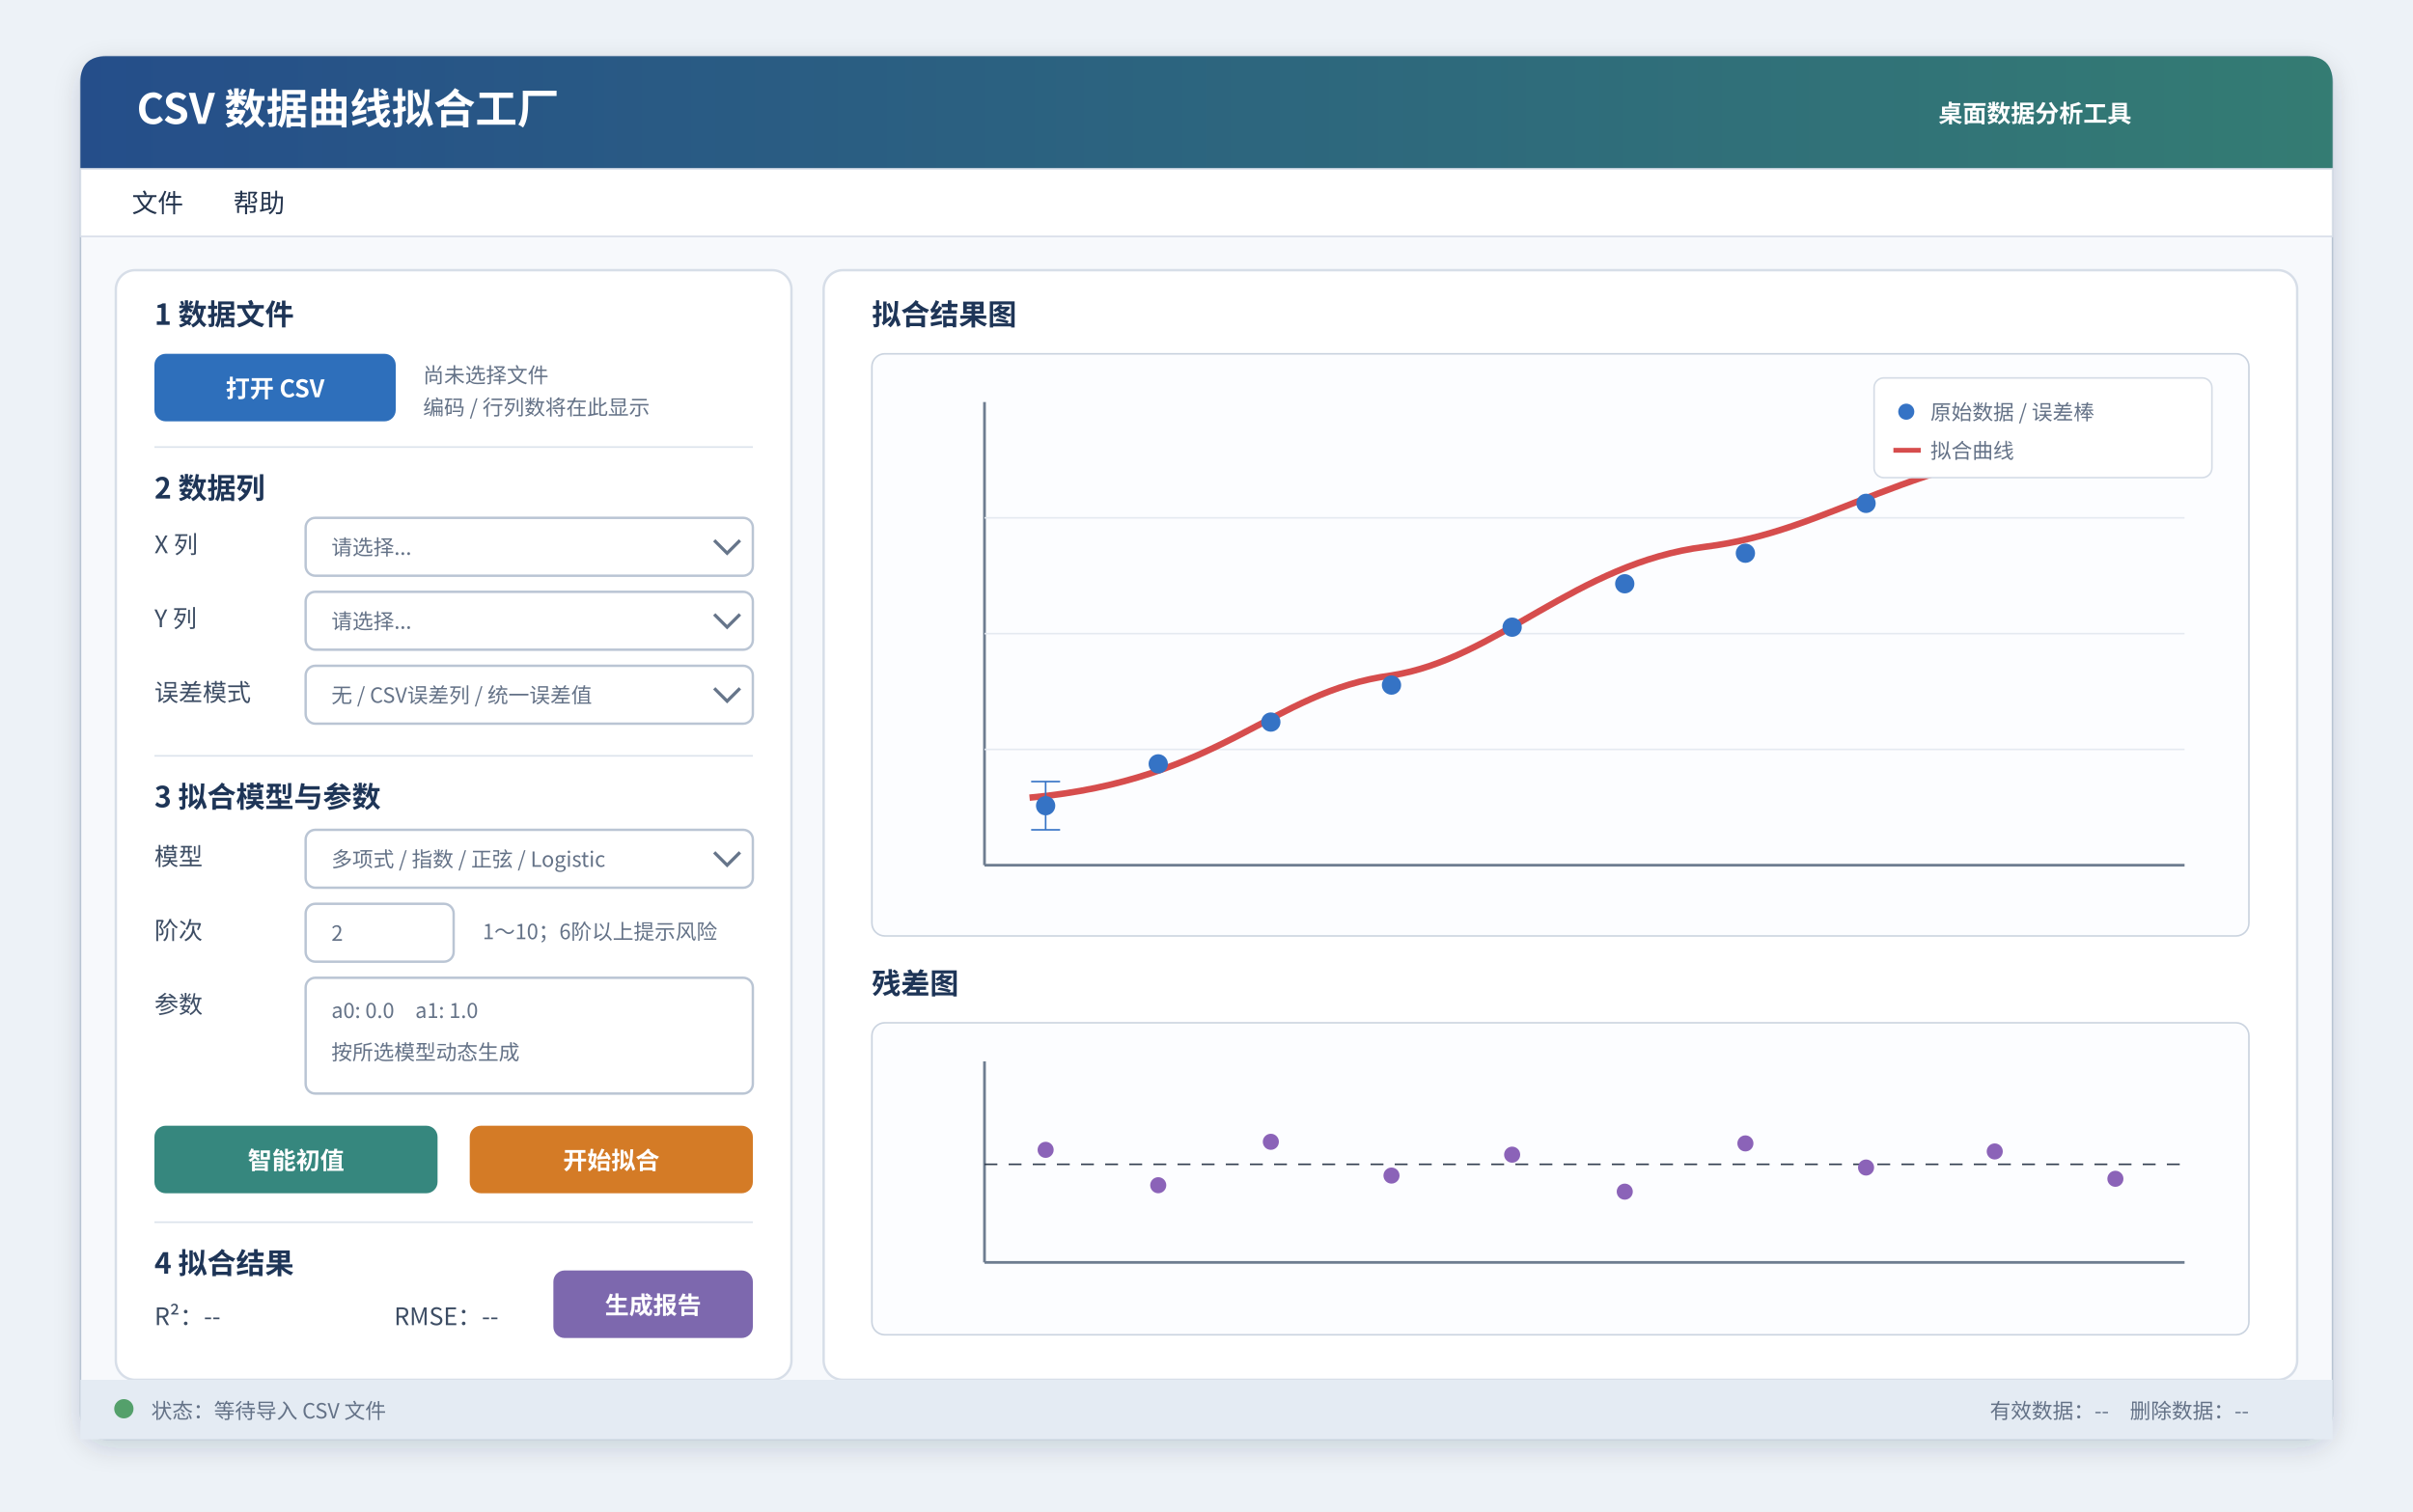
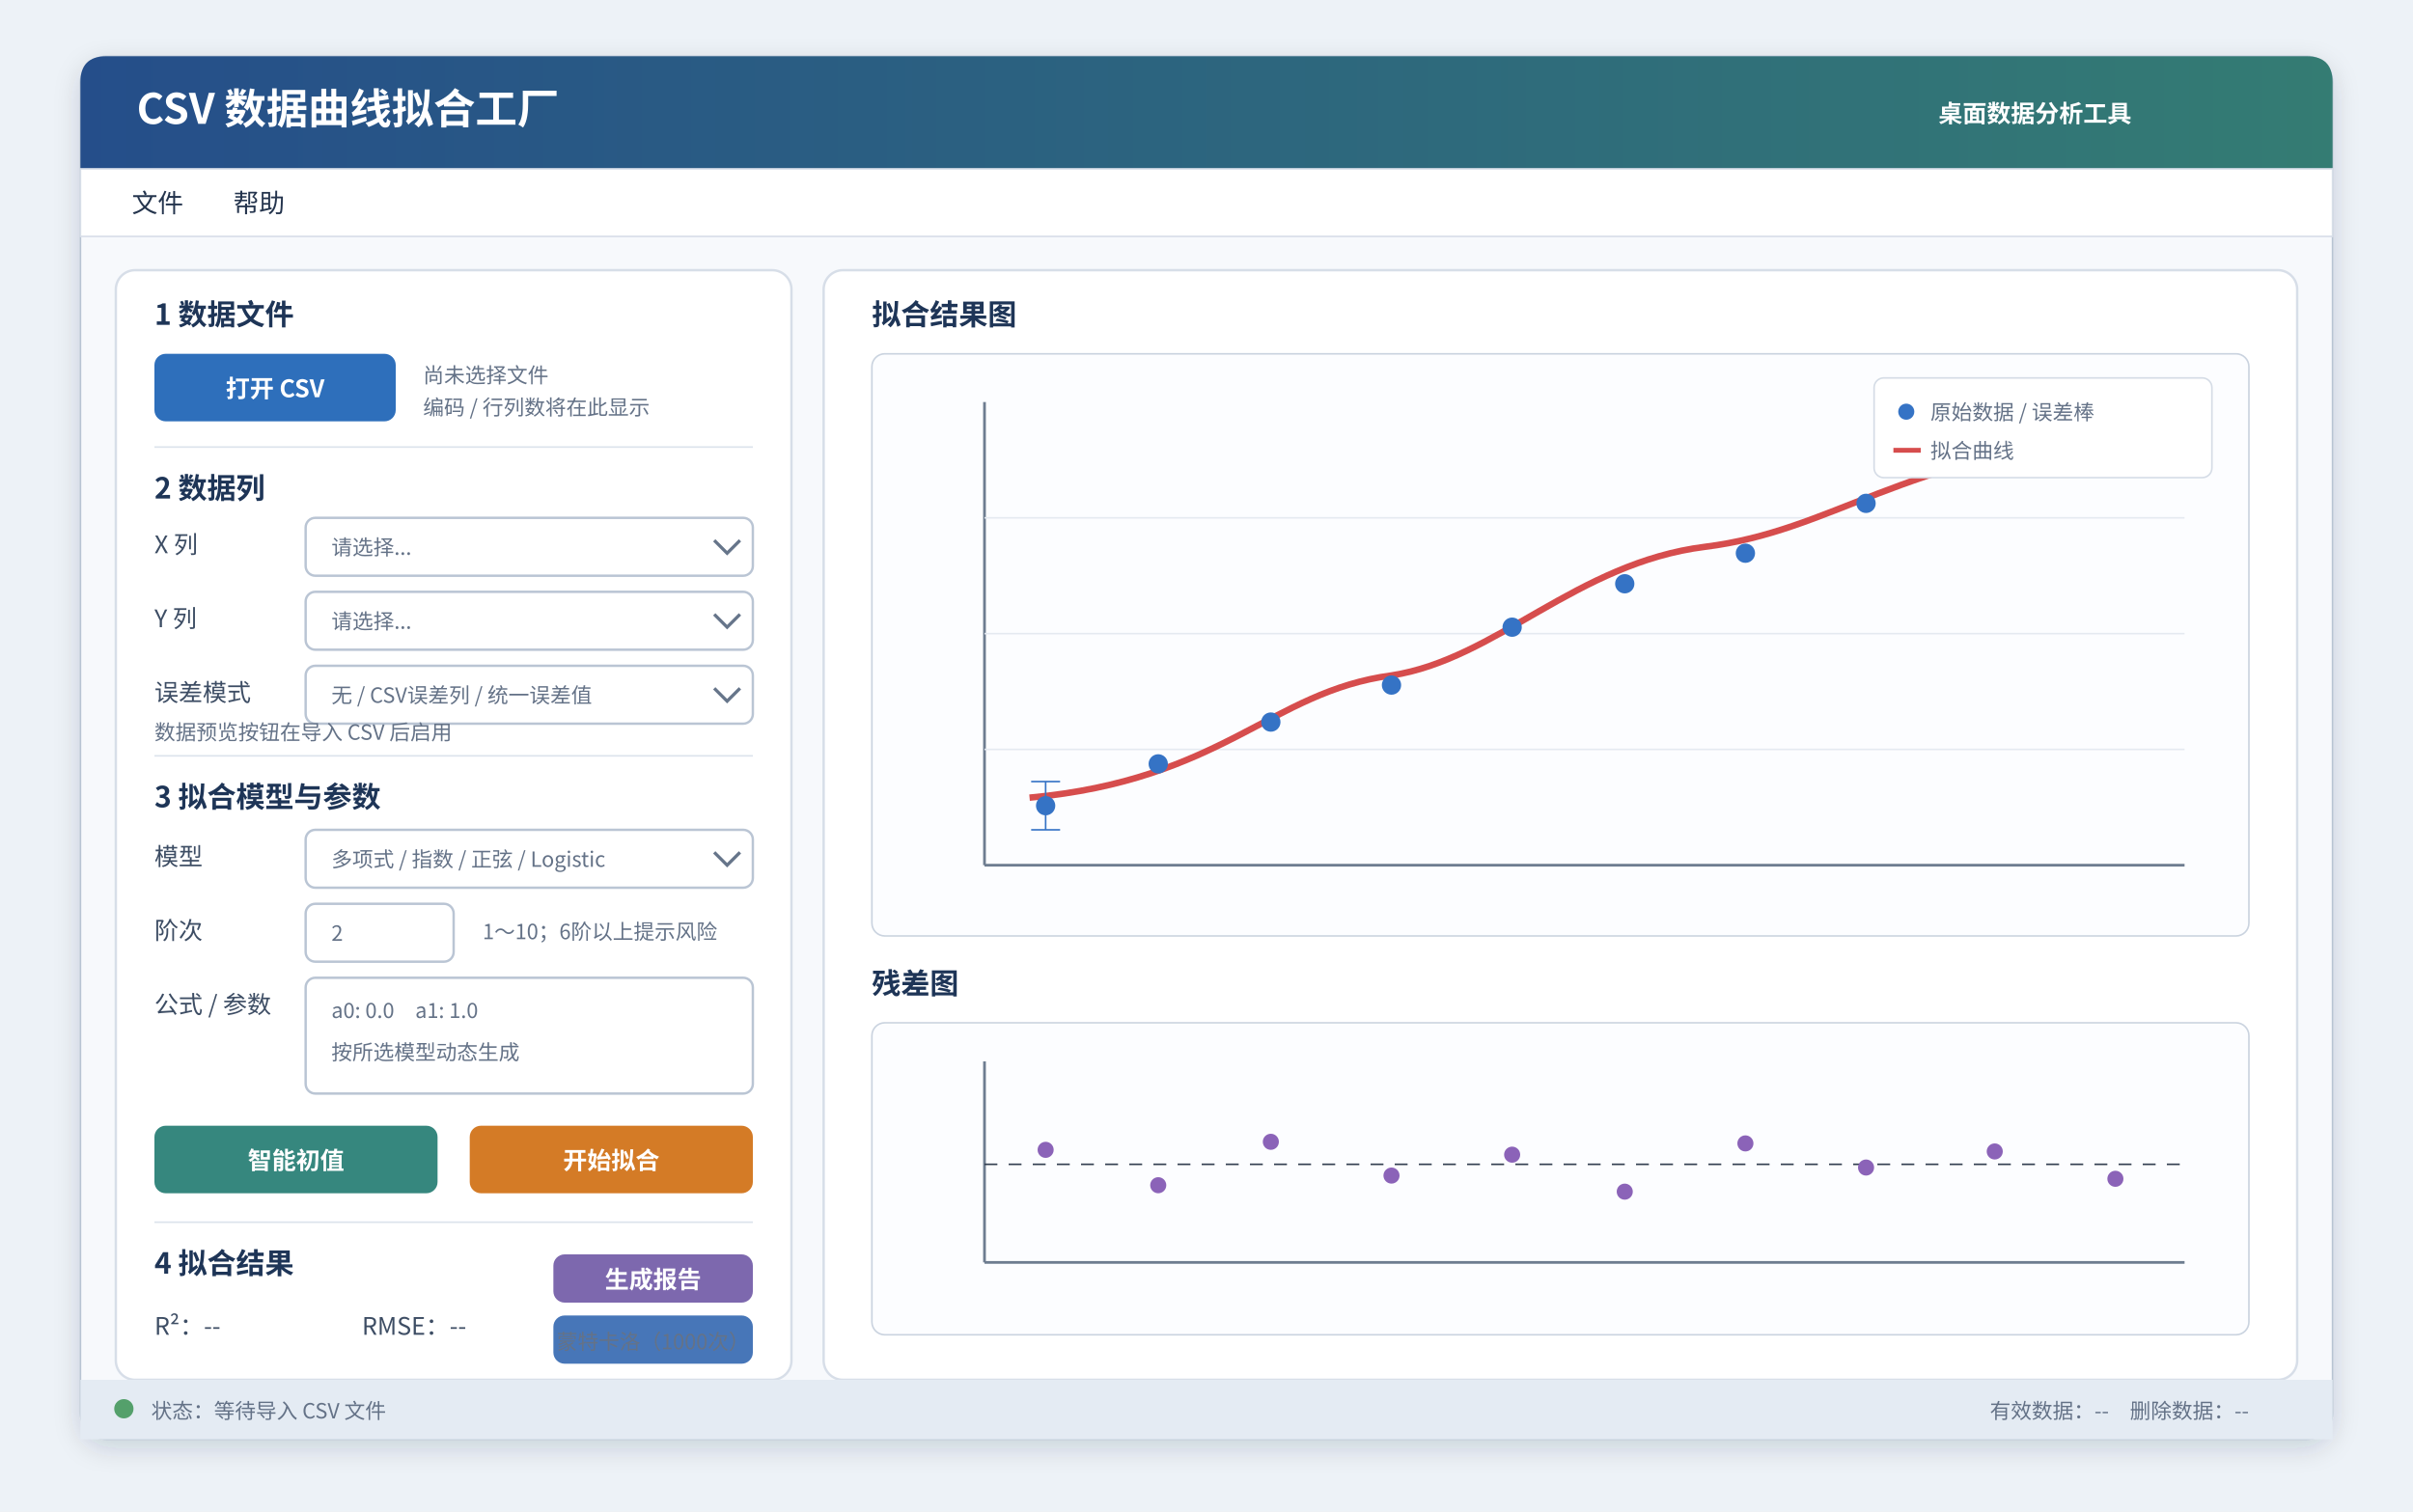
<svg xmlns="http://www.w3.org/2000/svg" width="1500" height="940" viewBox="0 0 1500 940">
  <defs>
    <linearGradient id="header" x1="0" y1="0" x2="1" y2="0">
      <stop offset="0" stop-color="#254e8a" />
      <stop offset="1" stop-color="#347c73" />
    </linearGradient>
    <filter id="shadow" x="-20%" y="-20%" width="140%" height="140%">
      <feDropShadow dx="0" dy="5" stdDeviation="8" flood-color="#1b2940" flood-opacity="0.16" />
    </filter>
    <style>
      .title { font: 700 26px 'Microsoft YaHei', 'Noto Sans CJK SC', sans-serif; fill: white; }
      .menu { font: 500 16px 'Microsoft YaHei', 'Noto Sans CJK SC', sans-serif; fill: #24344d; }
      .section { font: 700 18px 'Microsoft YaHei', 'Noto Sans CJK SC', sans-serif; fill: #1e3557; }
      .text { font: 400 15px 'Microsoft YaHei', 'Noto Sans CJK SC', sans-serif; fill: #3d4d64; }
      .small { font: 400 13px 'Microsoft YaHei', 'Noto Sans CJK SC', sans-serif; fill: #647287; }
      .button { font: 600 15px 'Microsoft YaHei', 'Noto Sans CJK SC', sans-serif; fill: white; }
      .input { fill: white; stroke: #bac5d4; stroke-width: 1.5; }
      .panel { fill: white; stroke: #d7dee8; stroke-width: 1.5; }
      .grid { stroke: #e5eaf1; stroke-width: 1; }
    </style>
  </defs>
  <rect width="1500" height="940" fill="#edf2f7" />
  <g filter="url(#shadow)">
    <rect x="50" y="35" width="1400" height="860" rx="16" fill="#f7f9fc" stroke="#b8c4d3" />
  </g>
  <path d="M66 35 H1434 Q1450 35 1450 51 V105 H50 V51 Q50 35 66 35" fill="url(#header)" />
  <text x="85" y="77" class="title">CSV 数据曲线拟合工厂</text>
  <text x="1325" y="76" text-anchor="end" class="button">桌面数据分析工具</text>
  <rect x="50" y="105" width="1400" height="42" fill="#ffffff" stroke="#d7dee8" />
  <text x="82" y="132" class="menu">文件</text>
  <text x="145" y="132" class="menu">帮助</text>
  <rect x="72" y="168" width="420" height="690" rx="12" class="panel" />
  <rect x="512" y="168" width="916" height="690" rx="12" class="panel" />
  <text x="96" y="202" class="section">1  数据文件</text>
  <rect x="96" y="220" width="150" height="42" rx="7" fill="#2e6fbb" />
  <text x="171" y="247" text-anchor="middle" class="button">打开 CSV</text>
  <text x="263" y="238" class="small">尚未选择文件</text>
  <text x="263" y="258" class="small">编码 / 行列数将在此显示</text>
  <line x1="96" y1="278" x2="468" y2="278" stroke="#dce3ec" />
  <text x="96" y="310" class="section">2  数据列</text>
  <text x="96" y="344" class="text">X 列</text>
  <rect x="190" y="322" width="278" height="36" rx="6" class="input" />
  <text x="206" y="345" class="small">请选择...</text>
  <path d="M444 336 l8 8 8-8" fill="none" stroke="#66758a" stroke-width="2" />
  <text x="96" y="390" class="text">Y 列</text>
  <rect x="190" y="368" width="278" height="36" rx="6" class="input" />
  <text x="206" y="391" class="small">请选择...</text>
  <path d="M444 382 l8 8 8-8" fill="none" stroke="#66758a" stroke-width="2" />
  <text x="96" y="436" class="text">误差模式</text>
  <rect x="190" y="414" width="278" height="36" rx="6" class="input" />
  <text x="206" y="437" class="small">无 / CSV误差列 / 统一误差值</text>
  <path d="M444 428 l8 8 8-8" fill="none" stroke="#66758a" stroke-width="2" />
+   <text x="96" y="460" class="small">数据预览按钮在导入 CSV 后启用</text>
  <line x1="96" y1="470" x2="468" y2="470" stroke="#dce3ec" />
  <text x="96" y="502" class="section">3  拟合模型与参数</text>
  <text x="96" y="538" class="text">模型</text>
  <rect x="190" y="516" width="278" height="36" rx="6" class="input" />
  <text x="206" y="539" class="small">多项式 / 指数 / 正弦 / Logistic</text>
  <path d="M444 530 l8 8 8-8" fill="none" stroke="#66758a" stroke-width="2" />
  <text x="96" y="584" class="text">阶次</text>
  <rect x="190" y="562" width="92" height="36" rx="6" class="input" />
  <text x="206" y="585" class="small">2</text>
  <text x="300" y="584" class="small">1～10；6阶以上提示风险</text>
-   <text x="96" y="630" class="text">参数</text>
+   <text x="96" y="630" class="text">公式 / 参数</text>
  <rect x="190" y="608" width="278" height="72" rx="6" class="input" />
  <text x="206" y="633" class="small">a0: 0.0　a1: 1.0</text>
  <text x="206" y="659" class="small">按所选模型动态生成</text>
  <rect x="96" y="700" width="176" height="42" rx="7" fill="#36877e" />
  <text x="184" y="727" text-anchor="middle" class="button">智能初值</text>
  <rect x="292" y="700" width="176" height="42" rx="7" fill="#d47b26" />
  <text x="380" y="727" text-anchor="middle" class="button">开始拟合</text>
  <line x1="96" y1="760" x2="468" y2="760" stroke="#dce3ec" />
  <text x="96" y="792" class="section">4  拟合结果</text>
-   <text x="96" y="824" class="text">R²：--</text>
-   <text x="245" y="824" class="text">RMSE：--</text>
-   <rect x="344" y="790" width="124" height="42" rx="7" fill="#7d68ae" />
-   <text x="406" y="817" text-anchor="middle" class="button">生成报告</text>
+   <text x="96" y="830" class="text">R²：--</text>
+   <text x="225" y="830" class="text">RMSE：--</text>
+   <rect x="344" y="780" width="124" height="30" rx="7" fill="#7d68ae" />
+   <text x="406" y="801" text-anchor="middle" class="button">生成报告</text>
+   <rect x="344" y="818" width="124" height="30" rx="7" fill="#4776b8" />
+   <text x="406" y="839" text-anchor="middle" class="small">蒙特卡洛（1000次）</text>
  <text x="542" y="202" class="section">拟合结果图</text>
  <rect x="542" y="220" width="856" height="362" rx="8" fill="#fcfdff" stroke="#cad3df" />
  <line x1="612" y1="538" x2="1358" y2="538" stroke="#6e7d90" stroke-width="1.7" />
  <line x1="612" y1="250" x2="612" y2="538" stroke="#6e7d90" stroke-width="1.7" />
  <line x1="612" y1="466" x2="1358" y2="466" class="grid" />
  <line x1="612" y1="394" x2="1358" y2="394" class="grid" />
  <line x1="612" y1="322" x2="1358" y2="322" class="grid" />
  <path d="M640 496 C760 485 790 430 865 420 C930 410 980 350 1060 340 C1140 330 1180 285 1320 270" fill="none" stroke="#d64d4d" stroke-width="4" />
  <g fill="#3573c5">
    <circle cx="650" cy="501" r="6" />
    <circle cx="720" cy="475" r="6" />
    <circle cx="790" cy="449" r="6" />
    <circle cx="865" cy="426" r="6" />
    <circle cx="940" cy="390" r="6" />
    <circle cx="1010" cy="363" r="6" />
    <circle cx="1085" cy="344" r="6" />
    <circle cx="1160" cy="313" r="6" />
    <circle cx="1240" cy="291" r="6" />
    <circle cx="1315" cy="275" r="6" />
  </g>
  <line x1="650" y1="486" x2="650" y2="516" stroke="#3573c5" />
  <line x1="641" y1="486" x2="659" y2="486" stroke="#3573c5" />
  <line x1="641" y1="516" x2="659" y2="516" stroke="#3573c5" />
  <rect x="1165" y="235" width="210" height="62" rx="6" fill="white" stroke="#d5dce6" />
  <circle cx="1185" cy="256" r="5" fill="#3573c5" />
  <text x="1200" y="261" class="small">原始数据 / 误差棒</text>
  <line x1="1177" y1="280" x2="1194" y2="280" stroke="#d64d4d" stroke-width="3" />
  <text x="1200" y="285" class="small">拟合曲线</text>
  <text x="542" y="618" class="section">残差图</text>
  <rect x="542" y="636" width="856" height="194" rx="8" fill="#fcfdff" stroke="#cad3df" />
  <line x1="612" y1="785" x2="1358" y2="785" stroke="#6e7d90" stroke-width="1.7" />
  <line x1="612" y1="660" x2="612" y2="785" stroke="#6e7d90" stroke-width="1.7" />
  <line x1="612" y1="724" x2="1358" y2="724" stroke="#333f50" stroke-dasharray="8 7" />
  <g fill="#8b63b8">
    <circle cx="650" cy="715" r="5" />
    <circle cx="720" cy="737" r="5" />
    <circle cx="790" cy="710" r="5" />
    <circle cx="865" cy="731" r="5" />
    <circle cx="940" cy="718" r="5" />
    <circle cx="1010" cy="741" r="5" />
    <circle cx="1085" cy="711" r="5" />
    <circle cx="1160" cy="726" r="5" />
    <circle cx="1240" cy="716" r="5" />
    <circle cx="1315" cy="733" r="5" />
  </g>
  <rect x="50" y="858" width="1400" height="37" rx="0" fill="#e4ebf3" />
  <circle cx="77" cy="876" r="6" fill="#54a06b" />
  <text x="94" y="882" class="small">状态：等待导入 CSV 文件</text>
  <text x="1398" y="882" text-anchor="end" class="small">有效数据：--　删除数据：--</text>
</svg>
